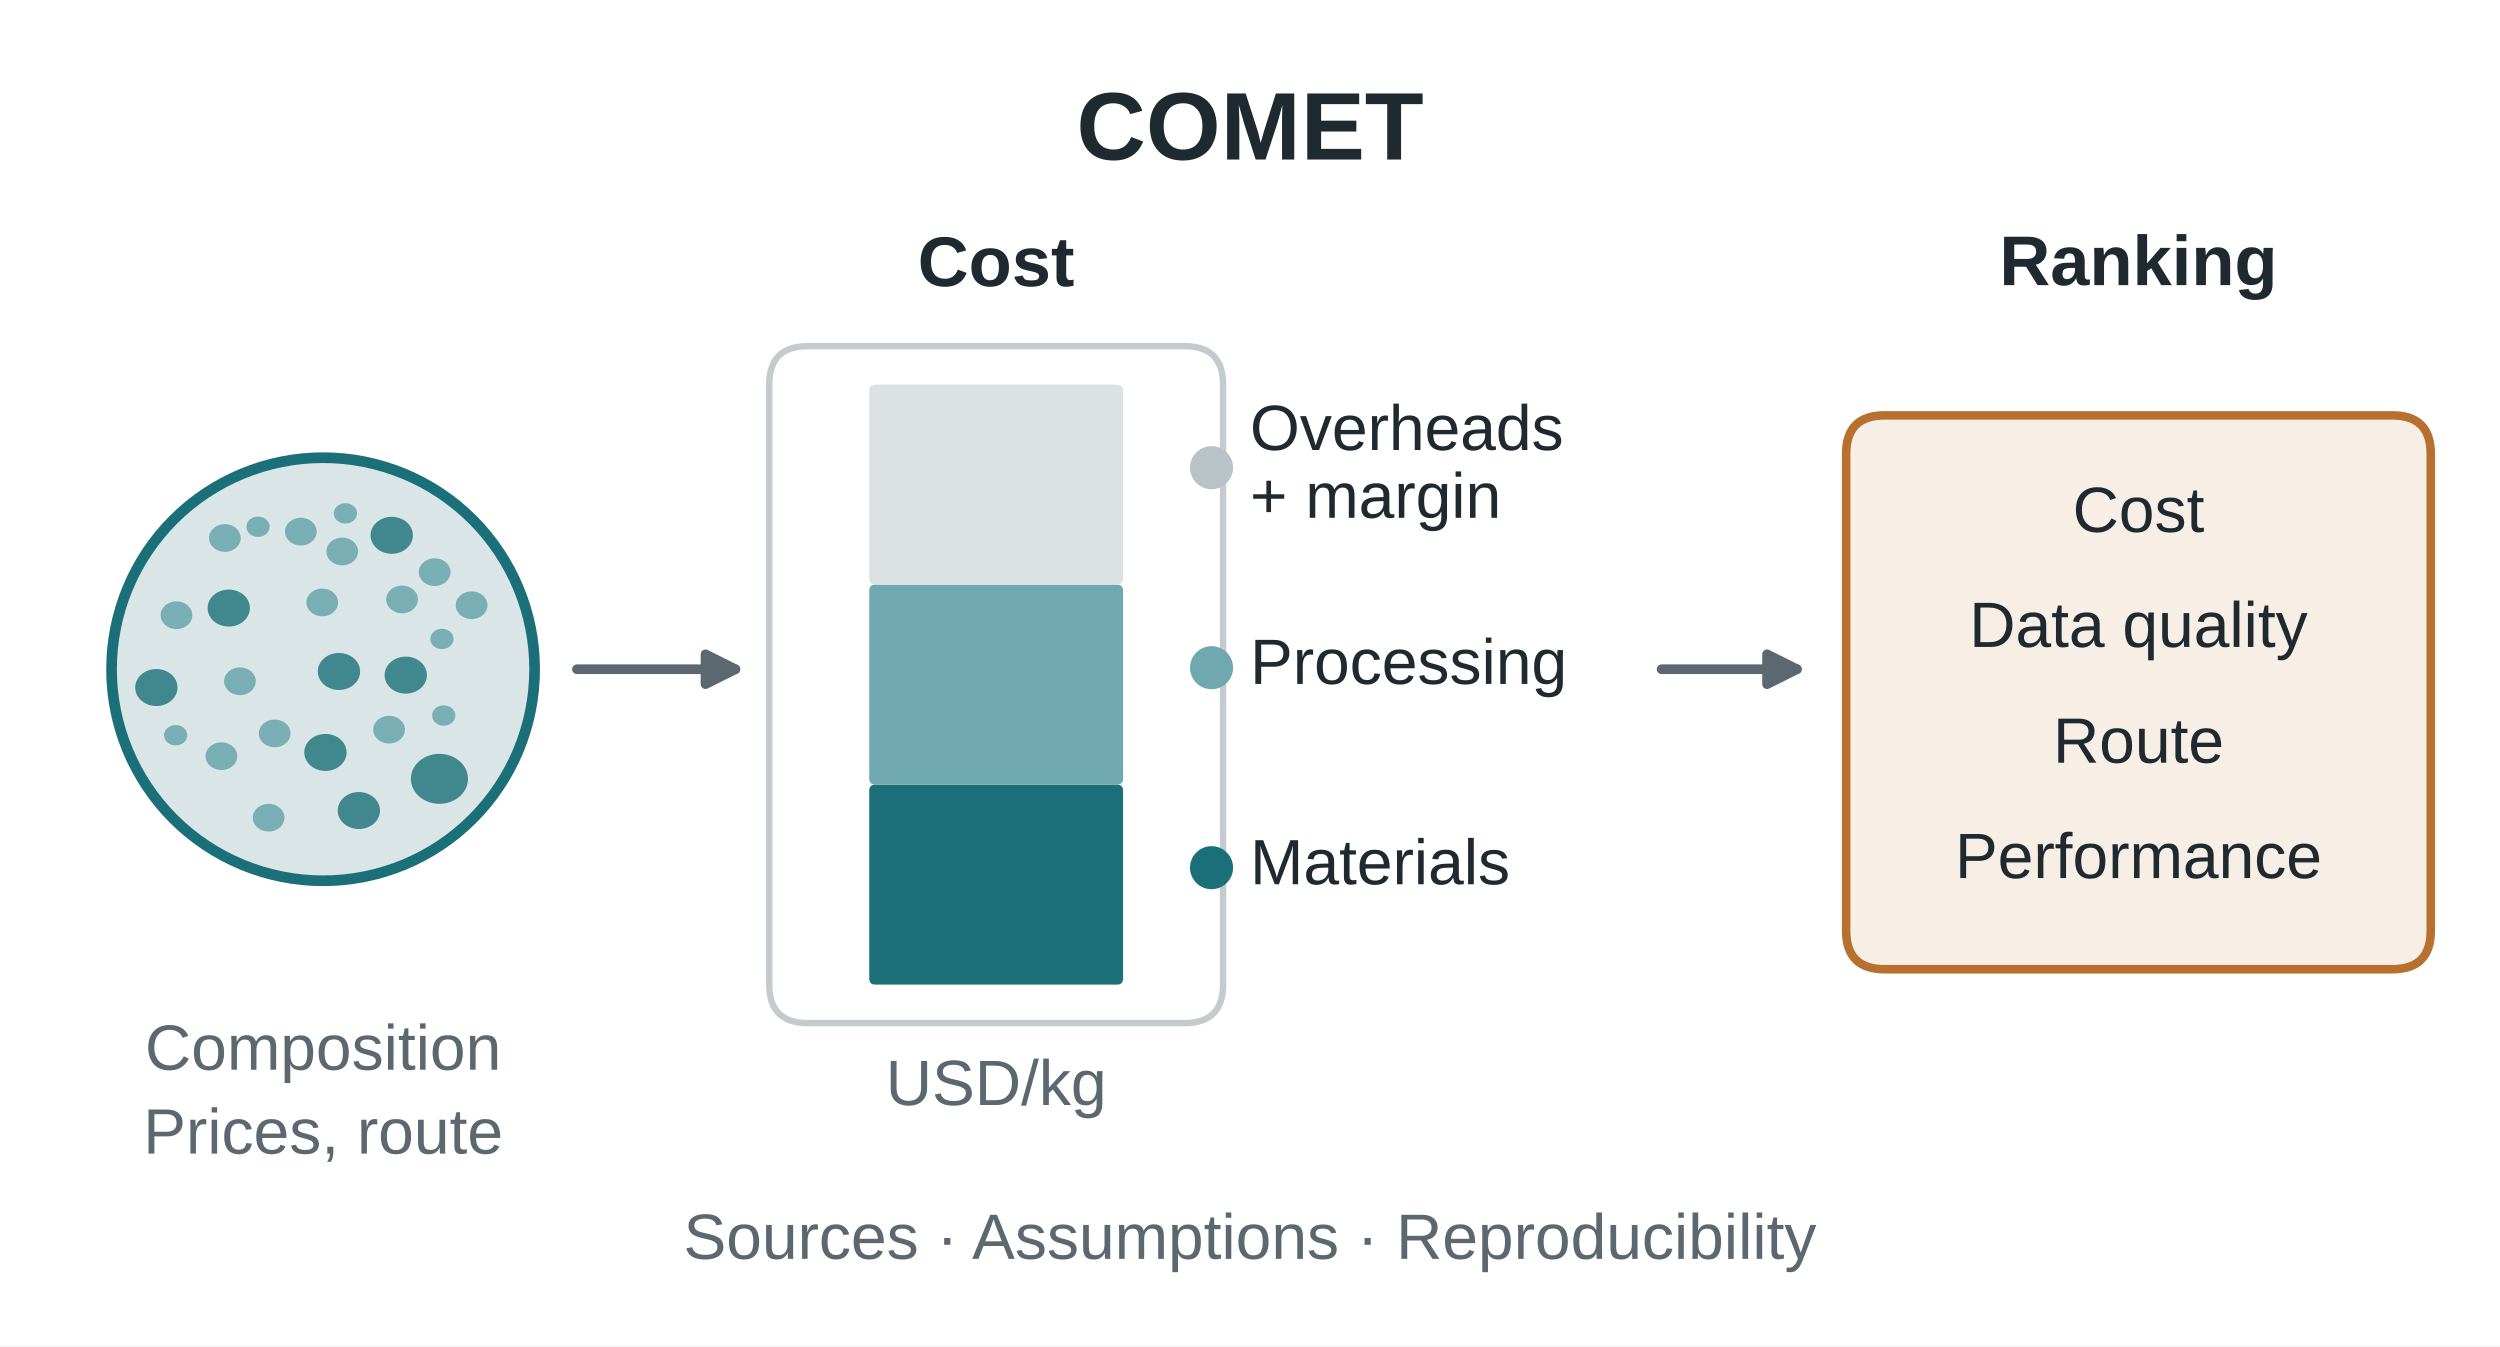
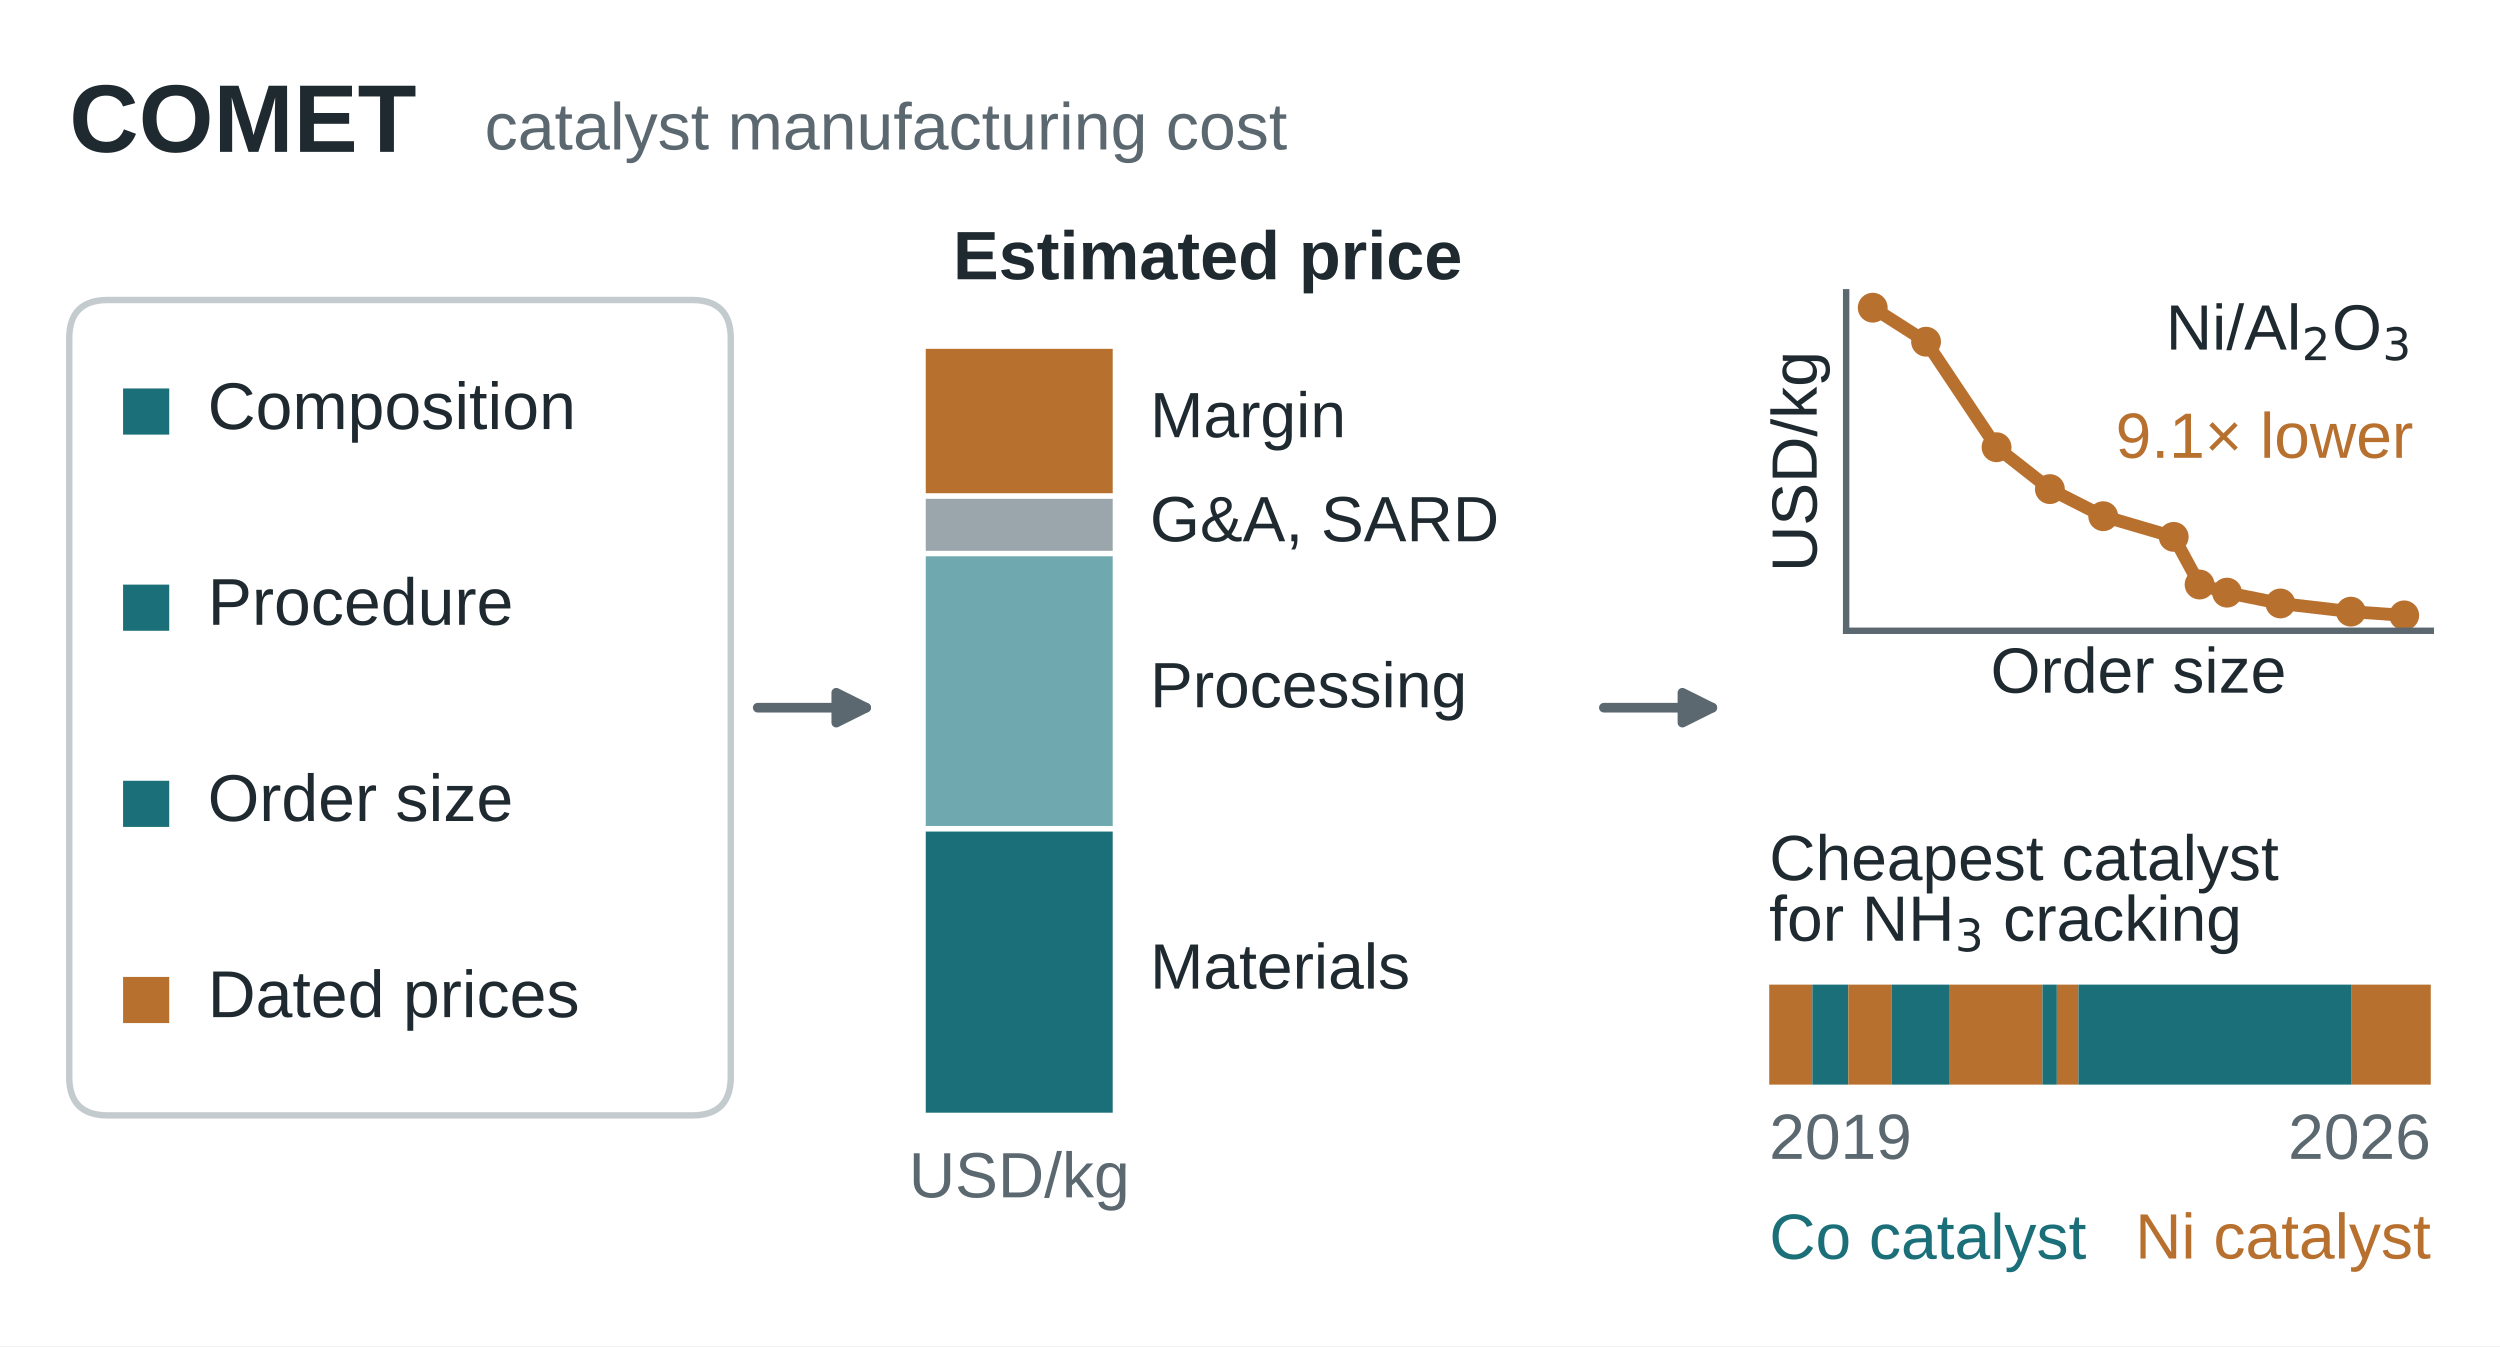
- <svg xmlns="http://www.w3.org/2000/svg" width="234pt" height="126pt" viewBox="0 0 234 126" version="1.1">
+ <svg xmlns="http://www.w3.org/2000/svg" xmlns:xlink="http://www.w3.org/1999/xlink" width="234pt" height="126pt" viewBox="0 0 234 126" version="1.1">
  <defs>
    <style type="text/css">*{stroke-linejoin: round; stroke-linecap: butt}</style>
  </defs>
  <g id="figure_1">
    <g id="patch_1">
      <path d="M 0 126 L 234 126 L 234 0 L 0 0 z " style="fill: #ffffff" />
    </g>
    <g id="axes_1">
      <g id="patch_2">
-         <path d="M 75.6 95.76 L 110.88 95.76 Q 114.48 95.76 114.48 92.16 L 114.48 36 Q 114.48 32.4 110.88 32.4 L 75.6 32.4 Q 72 32.4 72 36 L 72 92.16 Q 72 95.76 75.6 95.76 z " clip-path="url(#pafa074ca18)" style="fill: #ffffff; stroke: #c3cbce; stroke-width: 0.6; stroke-linejoin: miter" />
+         <path d="M 10.08 104.4 L 64.8 104.4 Q 68.4 104.4 68.4 100.8 L 68.4 31.68 Q 68.4 28.08 64.8 28.08 L 10.08 28.08 Q 6.48 28.08 6.48 31.68 L 6.48 100.8 Q 6.48 104.4 10.08 104.4 z " clip-path="url(#pe69bccf116)" style="fill: #ffffff; stroke: #c3cbce; stroke-width: 0.6; stroke-linejoin: miter" />
      </g>
      <g id="patch_3">
-         <path d="M 81.936 92.16 L 104.544 92.16 Q 105.12 92.16 105.12 91.584 L 105.12 74.016 Q 105.12 73.44 104.544 73.44 L 81.936 73.44 Q 81.36 73.44 81.36 74.016 L 81.36 91.584 Q 81.36 92.16 81.936 92.16 z " clip-path="url(#pafa074ca18)" style="fill: #1b6f78" />
+         <path d="M 11.52 40.68 L 15.84 40.68 L 15.84 36.36 L 11.52 36.36 z " clip-path="url(#pe69bccf116)" style="fill: #1b6f78" />
      </g>
      <g id="patch_4">
-         <path d="M 81.936 73.44 L 104.544 73.44 Q 105.12 73.44 105.12 72.864 L 105.12 55.296 Q 105.12 54.72 104.544 54.72 L 81.936 54.72 Q 81.36 54.72 81.36 55.296 L 81.36 72.864 Q 81.36 73.44 81.936 73.44 z " clip-path="url(#pafa074ca18)" style="fill: #6fa8ae" />
+         <path d="M 11.52 59.04 L 15.84 59.04 L 15.84 54.72 L 11.52 54.72 z " clip-path="url(#pe69bccf116)" style="fill: #1b6f78" />
      </g>
      <g id="patch_5">
-         <path d="M 81.936 54.72 L 104.544 54.72 Q 105.12 54.72 105.12 54.144 L 105.12 36.576 Q 105.12 36 104.544 36 L 81.936 36 Q 81.36 36 81.36 36.576 L 81.36 54.144 Q 81.36 54.72 81.936 54.72 z " clip-path="url(#pafa074ca18)" style="fill: #dce2e4" />
+         <path d="M 11.52 77.4 L 15.84 77.4 L 15.84 73.08 L 11.52 73.08 z " clip-path="url(#pe69bccf116)" style="fill: #1b6f78" />
      </g>
      <g id="patch_6">
-         <path d="M 113.4 45.792 C 113.935 45.792 114.447 45.58 114.826 45.202 C 115.204 44.823 115.416 44.311 115.416 43.776 C 115.416 43.241 115.204 42.729 114.826 42.35 C 114.447 41.972 113.935 41.76 113.4 41.76 C 112.865 41.76 112.353 41.972 111.974 42.35 C 111.596 42.729 111.384 43.241 111.384 43.776 C 111.384 44.311 111.596 44.823 111.974 45.202 C 112.353 45.58 112.865 45.792 113.4 45.792 z " clip-path="url(#pafa074ca18)" style="fill: #b9c2c6" />
+         <path d="M 11.52 95.76 L 15.84 95.76 L 15.84 91.44 L 11.52 91.44 z " clip-path="url(#pe69bccf116)" style="fill: #b8702f" />
      </g>
      <g id="patch_7">
-         <path d="M 113.4 64.512 C 113.935 64.512 114.447 64.3 114.826 63.922 C 115.204 63.543 115.416 63.031 115.416 62.496 C 115.416 61.961 115.204 61.449 114.826 61.07 C 114.447 60.692 113.935 60.48 113.4 60.48 C 112.865 60.48 112.353 60.692 111.974 61.07 C 111.596 61.449 111.384 61.961 111.384 62.496 C 111.384 63.031 111.596 63.543 111.974 63.922 C 112.353 64.3 112.865 64.512 113.4 64.512 z " clip-path="url(#pafa074ca18)" style="fill: #6fa8ae" />
+         <path d="M 86.4 104.4 L 104.4 104.4 L 104.4 77.563 L 86.4 77.563 z " clip-path="url(#pe69bccf116)" style="fill: #1b6f78; stroke: #ffffff; stroke-width: 0.5; stroke-linejoin: miter" />
      </g>
      <g id="patch_8">
-         <path d="M 113.4 83.232 C 113.935 83.232 114.447 83.02 114.826 82.642 C 115.204 82.263 115.416 81.751 115.416 81.216 C 115.416 80.681 115.204 80.169 114.826 79.79 C 114.447 79.412 113.935 79.2 113.4 79.2 C 112.865 79.2 112.353 79.412 111.974 79.79 C 111.596 80.169 111.384 80.681 111.384 81.216 C 111.384 81.751 111.596 82.263 111.974 82.642 C 112.353 83.02 112.865 83.232 113.4 83.232 z " clip-path="url(#pafa074ca18)" style="fill: #1b6f78" />
+         <path d="M 86.4 77.563 L 104.4 77.563 L 104.4 51.806 L 86.4 51.806 z " clip-path="url(#pe69bccf116)" style="fill: #6fa8ae; stroke: #ffffff; stroke-width: 0.5; stroke-linejoin: miter" />
      </g>
      <g id="patch_9">
-         <path d="M 176.4 90.72 L 223.92 90.72 Q 227.52 90.72 227.52 87.12 L 227.52 42.48 Q 227.52 38.88 223.92 38.88 L 176.4 38.88 Q 172.8 38.88 172.8 42.48 L 172.8 87.12 Q 172.8 90.72 176.4 90.72 z " clip-path="url(#pafa074ca18)" style="fill: #f7efe6; stroke: #b8702f; stroke-width: 0.8; stroke-linejoin: miter" />
+         <path d="M 86.4 51.806 L 104.4 51.806 L 104.4 46.416 L 86.4 46.416 z " clip-path="url(#pe69bccf116)" style="fill: #9aa6ab; stroke: #ffffff; stroke-width: 0.5; stroke-linejoin: miter" />
      </g>
      <g id="patch_10">
-         <path d="M 54 62.64 Q 61.92 62.64 68.834 62.64 " clip-path="url(#pafa074ca18)" style="fill: none; stroke: #5b6870; stroke-width: 0.9; stroke-linecap: round" />
-         <path d="M 66.034 61.24 L 68.834 62.64 L 66.034 64.04 z " clip-path="url(#pafa074ca18)" style="fill: #5b6870; stroke: #5b6870; stroke-width: 0.9; stroke-linecap: round" />
+         <path d="M 86.4 46.416 L 104.4 46.416 L 104.4 32.4 L 86.4 32.4 z " clip-path="url(#pe69bccf116)" style="fill: #b8702f; stroke: #ffffff; stroke-width: 0.5; stroke-linejoin: miter" />
      </g>
      <g id="patch_11">
-         <path d="M 155.52 62.64 Q 162.36 62.64 168.194 62.64 " clip-path="url(#pafa074ca18)" style="fill: none; stroke: #5b6870; stroke-width: 0.9; stroke-linecap: round" />
-         <path d="M 165.394 61.24 L 168.194 62.64 L 165.394 64.04 z " clip-path="url(#pafa074ca18)" style="fill: #5b6870; stroke: #5b6870; stroke-width: 0.9; stroke-linecap: round" />
+         <path d="M 70.92 66.24 Q 76.5 66.24 81.074 66.24 " clip-path="url(#pe69bccf116)" style="fill: none; stroke: #5b6870; stroke-width: 0.9; stroke-linecap: round" />
+         <path d="M 78.274 64.84 L 81.074 66.24 L 78.274 67.64 z " clip-path="url(#pe69bccf116)" style="fill: #5b6870; stroke: #5b6870; stroke-width: 0.9; stroke-linecap: round" />
      </g>
      <g id="patch_12">
-         <path d="M 30.24 82.44 C 35.491 82.44 40.528 80.354 44.241 76.641 C 47.954 72.928 50.04 67.891 50.04 62.64 C 50.04 57.389 47.954 52.352 44.241 48.639 C 40.528 44.926 35.491 42.84 30.24 42.84 C 24.989 42.84 19.952 44.926 16.239 48.639 C 12.526 52.352 10.44 57.389 10.44 62.64 C 10.44 67.891 12.526 72.928 16.239 76.641 C 19.952 80.354 24.989 82.44 30.24 82.44 z " clip-path="url(#pafa074ca18)" style="fill: #d9e5e7; stroke: #1b6f78; stroke-linejoin: miter" />
+         <path d="M 150.12 66.24 Q 155.7 66.24 160.274 66.24 " clip-path="url(#pe69bccf116)" style="fill: none; stroke: #5b6870; stroke-width: 0.9; stroke-linecap: round" />
+         <path d="M 157.474 64.84 L 160.274 66.24 L 157.474 67.64 z " clip-path="url(#pe69bccf116)" style="fill: #5b6870; stroke: #5b6870; stroke-width: 0.9; stroke-linecap: round" />
+       </g>
+       <g id="patch_13">
+         <path d="M 165.6 101.52 L 169.638 101.52 L 169.638 92.16 L 165.6 92.16 z " clip-path="url(#pe69bccf116)" style="fill: #b8702f" />
+       </g>
+       <g id="patch_14">
+         <path d="M 169.638 101.52 L 173.003 101.52 L 173.003 92.16 L 169.638 92.16 z " clip-path="url(#pe69bccf116)" style="fill: #1b6f78" />
+       </g>
+       <g id="patch_15">
+         <path d="M 173.003 101.52 L 177.042 101.52 L 177.042 92.16 L 173.003 92.16 z " clip-path="url(#pe69bccf116)" style="fill: #b8702f" />
+       </g>
+       <g id="patch_16">
+         <path d="M 177.042 101.52 L 182.426 101.52 L 182.426 92.16 L 177.042 92.16 z " clip-path="url(#pe69bccf116)" style="fill: #1b6f78" />
+       </g>
+       <g id="patch_17">
+         <path d="M 182.426 101.52 L 191.176 101.52 L 191.176 92.16 L 182.426 92.16 z " clip-path="url(#pe69bccf116)" style="fill: #b8702f" />
+       </g>
+       <g id="patch_18">
+         <path d="M 191.176 101.52 L 192.522 101.52 L 192.522 92.16 L 191.176 92.16 z " clip-path="url(#pe69bccf116)" style="fill: #1b6f78" />
+       </g>
+       <g id="patch_19">
+         <path d="M 192.522 101.52 L 194.541 101.52 L 194.541 92.16 L 192.522 92.16 z " clip-path="url(#pe69bccf116)" style="fill: #b8702f" />
+       </g>
+       <g id="patch_20">
+         <path d="M 194.541 101.52 L 220.117 101.52 L 220.117 92.16 L 194.541 92.16 z " clip-path="url(#pe69bccf116)" style="fill: #1b6f78" />
+       </g>
+       <g id="patch_21">
+         <path d="M 220.117 101.52 L 227.52 101.52 L 227.52 92.16 L 220.117 92.16 z " clip-path="url(#pe69bccf116)" style="fill: #b8702f" />
      </g>
      <g id="text_1">
-         <text style="font-weight: 700; font-size: 9px; font-family: 'Arial'; text-anchor: middle; fill: #1f2a30" x="117" y="14.933" transform="rotate(-0 117 14.93297)">COMET</text>
-       </g>
-       <g id="patch_13">
-         <path d="M 36.416 69.595 C 36.81 69.595 37.187 69.458 37.466 69.214 C 37.744 68.971 37.901 68.64 37.901 68.295 C 37.901 67.951 37.744 67.62 37.466 67.377 C 37.187 67.133 36.81 66.996 36.416 66.996 C 36.022 66.996 35.644 67.133 35.366 67.377 C 35.087 67.62 34.931 67.951 34.931 68.295 C 34.931 68.64 35.087 68.971 35.366 69.214 C 35.644 69.458 36.022 69.595 36.416 69.595 z " clip-path="url(#pafa074ca18)" style="fill: #6fa8ae; opacity: 0.9" />
-       </g>
-       <g id="patch_14">
-         <path d="M 16.44 69.769 C 16.729 69.769 17.006 69.669 17.21 69.49 C 17.415 69.311 17.529 69.069 17.529 68.816 C 17.529 68.563 17.415 68.321 17.21 68.142 C 17.006 67.964 16.729 67.863 16.44 67.863 C 16.152 67.863 15.875 67.964 15.67 68.142 C 15.466 68.321 15.351 68.563 15.351 68.816 C 15.351 69.069 15.466 69.311 15.67 69.49 C 15.875 69.669 16.152 69.769 16.44 69.769 z " clip-path="url(#pafa074ca18)" style="fill: #6fa8ae; opacity: 0.9" />
-       </g>
-       <g id="patch_15">
-         <path d="M 36.667 51.837 C 37.192 51.837 37.696 51.655 38.067 51.33 C 38.439 51.005 38.647 50.564 38.647 50.105 C 38.647 49.645 38.439 49.205 38.067 48.88 C 37.696 48.555 37.192 48.372 36.667 48.372 C 36.142 48.372 35.638 48.555 35.267 48.88 C 34.896 49.205 34.687 49.645 34.687 50.105 C 34.687 50.564 34.896 51.005 35.267 51.33 C 35.638 51.655 36.142 51.837 36.667 51.837 z " clip-path="url(#pafa074ca18)" style="fill: #1b6f78; opacity: 0.8" />
-       </g>
-       <g id="patch_16">
-         <path d="M 25.143 77.836 C 25.537 77.836 25.915 77.699 26.193 77.456 C 26.472 77.212 26.628 76.882 26.628 76.537 C 26.628 76.192 26.472 75.862 26.193 75.618 C 25.915 75.375 25.537 75.238 25.143 75.238 C 24.749 75.238 24.372 75.375 24.093 75.618 C 23.815 75.862 23.658 76.192 23.658 76.537 C 23.658 76.882 23.815 77.212 24.093 77.456 C 24.372 77.699 24.749 77.836 25.143 77.836 z " clip-path="url(#pafa074ca18)" style="fill: #6fa8ae; opacity: 0.9" />
-       </g>
-       <g id="patch_17">
-         <path d="M 14.635 66.085 C 15.16 66.085 15.664 65.902 16.035 65.577 C 16.406 65.252 16.615 64.812 16.615 64.352 C 16.615 63.893 16.406 63.452 16.035 63.127 C 15.664 62.802 15.16 62.62 14.635 62.62 C 14.11 62.62 13.606 62.802 13.235 63.127 C 12.863 63.452 12.655 63.893 12.655 64.352 C 12.655 64.812 12.863 65.252 13.235 65.577 C 13.606 65.902 14.11 66.085 14.635 66.085 z " clip-path="url(#pafa074ca18)" style="fill: #1b6f78; opacity: 0.8" />
-       </g>
-       <g id="patch_18">
-         <path d="M 30.164 57.688 C 30.558 57.688 30.936 57.551 31.214 57.307 C 31.493 57.063 31.649 56.733 31.649 56.388 C 31.649 56.044 31.493 55.713 31.214 55.469 C 30.936 55.226 30.558 55.089 30.164 55.089 C 29.77 55.089 29.392 55.226 29.114 55.469 C 28.836 55.713 28.679 56.044 28.679 56.388 C 28.679 56.733 28.836 57.063 29.114 57.307 C 29.392 57.551 29.77 57.688 30.164 57.688 z " clip-path="url(#pafa074ca18)" style="fill: #6fa8ae; opacity: 0.9" />
-       </g>
-       <g id="patch_19">
-         <path d="M 37.634 57.406 C 38.028 57.406 38.405 57.269 38.684 57.025 C 38.962 56.781 39.119 56.451 39.119 56.106 C 39.119 55.762 38.962 55.431 38.684 55.187 C 38.405 54.944 38.028 54.807 37.634 54.807 C 37.24 54.807 36.862 54.944 36.584 55.187 C 36.305 55.431 36.149 55.762 36.149 56.106 C 36.149 56.451 36.305 56.781 36.584 57.025 C 36.862 57.269 37.24 57.406 37.634 57.406 z " clip-path="url(#pafa074ca18)" style="fill: #6fa8ae; opacity: 0.9" />
-       </g>
-       <g id="patch_20">
-         <path d="M 33.59 77.598 C 34.115 77.598 34.619 77.416 34.99 77.091 C 35.361 76.766 35.57 76.325 35.57 75.866 C 35.57 75.406 35.361 74.966 34.99 74.641 C 34.619 74.316 34.115 74.133 33.59 74.133 C 33.065 74.133 32.561 74.316 32.19 74.641 C 31.819 74.966 31.61 75.406 31.61 75.866 C 31.61 76.325 31.819 76.766 32.19 77.091 C 32.561 77.416 33.065 77.598 33.59 77.598 z " clip-path="url(#pafa074ca18)" style="fill: #1b6f78; opacity: 0.8" />
-       </g>
-       <g id="patch_21">
-         <path d="M 20.724 72.079 C 21.117 72.079 21.495 71.942 21.774 71.698 C 22.052 71.454 22.209 71.124 22.209 70.779 C 22.209 70.435 22.052 70.104 21.774 69.86 C 21.495 69.617 21.117 69.48 20.724 69.48 C 20.33 69.48 19.952 69.617 19.674 69.86 C 19.395 70.104 19.239 70.435 19.239 70.779 C 19.239 71.124 19.395 71.454 19.674 71.698 C 19.952 71.942 20.33 72.079 20.724 72.079 z " clip-path="url(#pafa074ca18)" style="fill: #6fa8ae; opacity: 0.9" />
-       </g>
+         <text style="font-weight: 700; font-size: 9px; font-family: 'Arial'; text-anchor: start; fill: #1f2a30" x="6.48" y="14.213" transform="rotate(-0 6.48 14.21297)">COMET</text>
+       </g>
+       <g id="text_2">
+         <text style="font-size: 6.2px; font-family: 'Arial'; text-anchor: start; fill: #5b6870" x="45.36" y="13.988" transform="rotate(-0 45.36 13.98825)">catalyst manufacturing cost</text>
+       </g>
+       <g id="text_3">
+         <text style="font-size: 6.2px; font-family: 'Arial'; text-anchor: start; fill: #1f2a30" x="19.44" y="40.161" transform="rotate(-0 19.44 40.16058)">Composition</text>
+       </g>
+       <g id="text_4">
+         <text style="font-size: 6.2px; font-family: 'Arial'; text-anchor: start; fill: #1f2a30" x="19.44" y="58.483" transform="rotate(-0 19.44 58.4828)">Procedure</text>
+       </g>
+       <g id="text_5">
+         <text style="font-size: 6.2px; font-family: 'Arial'; text-anchor: start; fill: #1f2a30" x="19.44" y="76.843" transform="rotate(-0 19.44 76.8428)">Order size</text>
+       </g>
+       <g id="text_6">
+         <text style="font-size: 6.2px; font-family: 'Arial'; text-anchor: start; fill: #1f2a30" x="19.44" y="95.203" transform="rotate(-0 19.44 95.2028)">Dated prices</text>
+       </g>
+       <g id="text_7">
+         <text style="font-size: 6px; font-family: 'Arial'; text-anchor: start; fill: #1f2a30" x="107.64" y="92.532" transform="rotate(-0 107.64 92.53246)">Materials</text>
+       </g>
+       <g id="text_8">
+         <text style="font-size: 6px; font-family: 'Arial'; text-anchor: start; fill: #1f2a30" x="107.64" y="66.2" transform="rotate(-0 107.64 66.20028)">Processing</text>
+       </g>
+       <g id="text_9">
+         <text style="font-size: 6px; font-family: 'Arial'; text-anchor: start; fill: #1f2a30" x="107.64" y="50.662" transform="rotate(-0 107.64 50.66195)">G&amp;A, SARD</text>
+       </g>
+       <g id="text_10">
+         <text style="font-size: 6px; font-family: 'Arial'; text-anchor: start; fill: #1f2a30" x="107.64" y="40.924" transform="rotate(-0 107.64 40.92381)">Margin</text>
+       </g>
+       <g id="text_11">
+         <text style="font-weight: 700; font-size: 6.4px; font-family: 'Arial'; text-anchor: middle; fill: #1f2a30" x="113.04" y="26.139" transform="rotate(-0 113.04 26.139)">Estimated price</text>
+       </g>
+       <g id="text_12">
+         <text style="font-size: 6px; font-family: 'Arial'; text-anchor: middle; fill: #5b6870" x="95.4" y="112.073" transform="rotate(-0 95.4 112.0725)">USD/kg</text>
+       </g>
+       <g id="text_13">
+         <text style="font-size: 6px; font-family: 'Arial'; fill: #1f2a30" transform="translate(165.6 82.38019)">Cheapest catalyst</text>
+         <g style="fill: #1f2a30" transform="translate(165.6 88.68)">
+           <text>
+             <tspan x="0" y="-0.625" style="font-size: 6px; font-family: 'Arial'; fill: #1f2a30">f</tspan>
+             <tspan x="1.667" y="-0.625" style="font-size: 6px; font-family: 'Arial'; fill: #1f2a30">o</tspan>
+             <tspan x="5.004" y="-0.625" style="font-size: 6px; font-family: 'Arial'; fill: #1f2a30">r</tspan>
+             <tspan x="7.002" y="-0.625" style="font-size: 6px; font-family: 'Arial'; fill: #1f2a30"> </tspan>
+             <tspan x="8.669" y="-0.625" style="font-size: 6px; font-family: 'Arial'; fill: #1f2a30">N</tspan>
+             <tspan x="13.002" y="-0.625" style="font-size: 6px; font-family: 'Arial'; fill: #1f2a30">H</tspan>
+             <tspan x="20.229" y="-0.625" style="font-size: 6px; font-family: 'Arial'; fill: #1f2a30"> </tspan>
+             <tspan x="21.896" y="-0.625" style="font-size: 6px; font-family: 'Arial'; fill: #1f2a30">c</tspan>
+             <tspan x="24.896" y="-0.625" style="font-size: 6px; font-family: 'Arial'; fill: #1f2a30">r</tspan>
+             <tspan x="26.894" y="-0.625" style="font-size: 6px; font-family: 'Arial'; fill: #1f2a30">a</tspan>
+             <tspan x="30.231" y="-0.625" style="font-size: 6px; font-family: 'Arial'; fill: #1f2a30">c</tspan>
+             <tspan x="33.231" y="-0.625" style="font-size: 6px; font-family: 'Arial'; fill: #1f2a30">k</tspan>
+             <tspan x="36.231" y="-0.625" style="font-size: 6px; font-family: 'Arial'; fill: #1f2a30">i</tspan>
+             <tspan x="37.564" y="-0.625" style="font-size: 6px; font-family: 'Arial'; fill: #1f2a30">n</tspan>
+             <tspan x="40.9" y="-0.625" style="font-size: 6px; font-family: 'Arial'; fill: #1f2a30">g</tspan>
+             <tspan x="17.392" y="0.359" style="font-size: 4.2px; font-family: 'DejaVu Sans'; fill: #1f2a30">3</tspan>
+           </text>
+         </g>
+       </g>
+       <g id="text_14">
+         <text style="font-size: 6px; font-family: 'Arial'; text-anchor: start; fill: #5b6870" x="165.6" y="108.471" transform="rotate(-0 165.6 108.4711)">2019</text>
+       </g>
+       <g id="text_15">
+         <text style="font-size: 6px; font-family: 'Arial'; text-anchor: end; fill: #5b6870" x="227.52" y="108.471" transform="rotate(-0 227.52 108.4711)">2026</text>
+       </g>
+       <g id="text_16">
+         <text style="font-size: 6px; font-family: 'Arial'; text-anchor: start; fill: #1b6f78" x="165.6" y="117.832" transform="rotate(-0 165.6 117.8325)">Co catalyst</text>
+       </g>
+       <g id="text_17">
+         <text style="font-size: 6px; font-family: 'Arial'; text-anchor: end; fill: #b8702f" x="227.52" y="117.796" transform="rotate(-0 227.52 117.7959)">Ni catalyst</text>
+       </g>
+     </g>
+     <g id="axes_2">
      <g id="patch_22">
-         <path d="M 16.517 58.884 C 16.911 58.884 17.289 58.747 17.567 58.503 C 17.846 58.26 18.002 57.929 18.002 57.584 C 18.002 57.24 17.846 56.909 17.567 56.666 C 17.289 56.422 16.911 56.285 16.517 56.285 C 16.123 56.285 15.746 56.422 15.467 56.666 C 15.189 56.909 15.032 57.24 15.032 57.584 C 15.032 57.929 15.189 58.26 15.467 58.503 C 15.746 58.747 16.123 58.884 16.517 58.884 z " clip-path="url(#pafa074ca18)" style="fill: #6fa8ae; opacity: 0.9" />
+         <path d="M 172.8 59.04 L 227.52 59.04 L 227.52 27.36 L 172.8 27.36 z " style="fill: #ffffff" />
+       </g>
+       <g id="matplotlib.axis_1">
+         <g id="text_18">
+           <text style="font-size: 6px; font-family: 'Arial'; text-anchor: middle; fill: #1f2a30" x="200.16" y="64.835" transform="rotate(-0 200.16 64.83469)">Order size</text>
+         </g>
+       </g>
+       <g id="matplotlib.axis_2">
+         <g id="text_19">
+           <text style="font-size: 6px; font-family: 'Arial'; text-anchor: middle; fill: #1f2a30" x="170.037" y="43.2" transform="rotate(-90 170.0372 43.2)">USD/kg</text>
+         </g>
+       </g>
+       <g id="line2d_1">
+         <path d="M 175.287 28.8 L 180.279 31.985 L 186.877 41.861 L 191.869 45.781 L 196.861 48.316 L 203.459 50.251 L 205.882 54.711 L 208.451 55.471 L 213.443 56.484 L 220.041 57.251 L 225.033 57.6 " clip-path="url(#pcb45797823)" style="fill: none; stroke: #b8702f; stroke-width: 1.2; stroke-linecap: square" />
+         <defs>
+           <path id="m8d6dfe38dd" d="M 0 0.9 C 0.239 0.9 0.468 0.805 0.636 0.636 C 0.805 0.468 0.9 0.239 0.9 0 C 0.9 -0.239 0.805 -0.468 0.636 -0.636 C 0.468 -0.805 0.239 -0.9 0 -0.9 C -0.239 -0.9 -0.468 -0.805 -0.636 -0.636 C -0.805 -0.468 -0.9 -0.239 -0.9 0 C -0.9 0.239 -0.805 0.468 -0.636 0.636 C -0.468 0.805 -0.239 0.9 0 0.9 z " style="stroke: #b8702f" />
+         </defs>
+         <g clip-path="url(#pcb45797823)">
+           <use xlink:href="#m8d6dfe38dd" x="175.287" y="28.8" style="fill: #b8702f; stroke: #b8702f" />
+           <use xlink:href="#m8d6dfe38dd" x="180.279" y="31.985" style="fill: #b8702f; stroke: #b8702f" />
+           <use xlink:href="#m8d6dfe38dd" x="186.877" y="41.861" style="fill: #b8702f; stroke: #b8702f" />
+           <use xlink:href="#m8d6dfe38dd" x="191.869" y="45.781" style="fill: #b8702f; stroke: #b8702f" />
+           <use xlink:href="#m8d6dfe38dd" x="196.861" y="48.316" style="fill: #b8702f; stroke: #b8702f" />
+           <use xlink:href="#m8d6dfe38dd" x="203.459" y="50.251" style="fill: #b8702f; stroke: #b8702f" />
+           <use xlink:href="#m8d6dfe38dd" x="205.882" y="54.711" style="fill: #b8702f; stroke: #b8702f" />
+           <use xlink:href="#m8d6dfe38dd" x="208.451" y="55.471" style="fill: #b8702f; stroke: #b8702f" />
+           <use xlink:href="#m8d6dfe38dd" x="213.443" y="56.484" style="fill: #b8702f; stroke: #b8702f" />
+           <use xlink:href="#m8d6dfe38dd" x="220.041" y="57.251" style="fill: #b8702f; stroke: #b8702f" />
+           <use xlink:href="#m8d6dfe38dd" x="225.033" y="57.6" style="fill: #b8702f; stroke: #b8702f" />
+         </g>
      </g>
      <g id="patch_23">
-         <path d="M 31.725 64.582 C 32.25 64.582 32.754 64.399 33.125 64.074 C 33.497 63.749 33.705 63.308 33.705 62.849 C 33.705 62.39 33.497 61.949 33.125 61.624 C 32.754 61.299 32.25 61.117 31.725 61.117 C 31.2 61.117 30.697 61.299 30.325 61.624 C 29.954 61.949 29.745 62.39 29.745 62.849 C 29.745 63.308 29.954 63.749 30.325 64.074 C 30.697 64.399 31.2 64.582 31.725 64.582 z " clip-path="url(#pafa074ca18)" style="fill: #1b6f78; opacity: 0.8" />
+         <path d="M 172.8 59.04 L 172.8 27.36 " style="fill: none; stroke: #5b6870; stroke-width: 0.6; stroke-linejoin: miter; stroke-linecap: square" />
      </g>
      <g id="patch_24">
-         <path d="M 37.978 64.925 C 38.504 64.925 39.007 64.742 39.379 64.417 C 39.75 64.093 39.958 63.652 39.958 63.192 C 39.958 62.733 39.75 62.292 39.379 61.967 C 39.007 61.642 38.504 61.46 37.978 61.46 C 37.453 61.46 36.95 61.642 36.578 61.967 C 36.207 62.292 35.998 62.733 35.998 63.192 C 35.998 63.652 36.207 64.093 36.578 64.417 C 36.95 64.742 37.453 64.925 37.978 64.925 z " clip-path="url(#pafa074ca18)" style="fill: #1b6f78; opacity: 0.8" />
-       </g>
-       <g id="patch_25">
-         <path d="M 44.141 57.947 C 44.535 57.947 44.913 57.81 45.191 57.566 C 45.47 57.323 45.626 56.992 45.626 56.648 C 45.626 56.303 45.47 55.972 45.191 55.729 C 44.913 55.485 44.535 55.348 44.141 55.348 C 43.747 55.348 43.37 55.485 43.091 55.729 C 42.813 55.972 42.656 56.303 42.656 56.648 C 42.656 56.992 42.813 57.323 43.091 57.566 C 43.37 57.81 43.747 57.947 44.141 57.947 z " clip-path="url(#pafa074ca18)" style="fill: #6fa8ae; opacity: 0.9" />
-       </g>
-       <g id="patch_26">
-         <path d="M 30.46 72.16 C 30.985 72.16 31.488 71.978 31.86 71.653 C 32.231 71.328 32.44 70.887 32.44 70.428 C 32.44 69.968 32.231 69.528 31.86 69.203 C 31.488 68.878 30.985 68.695 30.46 68.695 C 29.935 68.695 29.431 68.878 29.06 69.203 C 28.688 69.528 28.48 69.968 28.48 70.428 C 28.48 70.887 28.688 71.328 29.06 71.653 C 29.431 71.978 29.935 72.16 30.46 72.16 z " clip-path="url(#pafa074ca18)" style="fill: #1b6f78; opacity: 0.8" />
-       </g>
-       <g id="patch_27">
-         <path d="M 41.131 75.237 C 41.839 75.237 42.519 74.991 43.021 74.552 C 43.522 74.113 43.804 73.518 43.804 72.898 C 43.804 72.278 43.522 71.683 43.021 71.244 C 42.519 70.806 41.839 70.559 41.131 70.559 C 40.422 70.559 39.742 70.806 39.24 71.244 C 38.739 71.683 38.458 72.278 38.458 72.898 C 38.458 73.518 38.739 74.113 39.24 74.552 C 39.742 74.991 40.422 75.237 41.131 75.237 z " clip-path="url(#pafa074ca18)" style="fill: #1b6f78; opacity: 0.8" />
-       </g>
-       <g id="patch_28">
-         <path d="M 22.458 65.066 C 22.852 65.066 23.229 64.929 23.508 64.685 C 23.786 64.442 23.943 64.111 23.943 63.767 C 23.943 63.422 23.786 63.091 23.508 62.848 C 23.229 62.604 22.852 62.467 22.458 62.467 C 22.064 62.467 21.686 62.604 21.408 62.848 C 21.129 63.091 20.973 63.422 20.973 63.767 C 20.973 64.111 21.129 64.442 21.408 64.685 C 21.686 64.929 22.064 65.066 22.458 65.066 z " clip-path="url(#pafa074ca18)" style="fill: #6fa8ae; opacity: 0.9" />
-       </g>
-       <g id="patch_29">
-         <path d="M 41.534 67.926 C 41.823 67.926 42.1 67.826 42.304 67.647 C 42.508 67.469 42.623 67.226 42.623 66.974 C 42.623 66.721 42.508 66.478 42.304 66.3 C 42.1 66.121 41.823 66.021 41.534 66.021 C 41.245 66.021 40.968 66.121 40.764 66.3 C 40.56 66.478 40.445 66.721 40.445 66.974 C 40.445 67.226 40.56 67.469 40.764 67.647 C 40.968 67.826 41.245 67.926 41.534 67.926 z " clip-path="url(#pafa074ca18)" style="fill: #6fa8ae; opacity: 0.9" />
-       </g>
-       <g id="patch_30">
-         <path d="M 25.711 69.945 C 26.105 69.945 26.483 69.808 26.761 69.564 C 27.04 69.32 27.196 68.99 27.196 68.645 C 27.196 68.301 27.04 67.97 26.761 67.726 C 26.483 67.483 26.105 67.346 25.711 67.346 C 25.317 67.346 24.939 67.483 24.661 67.726 C 24.383 67.97 24.226 68.301 24.226 68.645 C 24.226 68.99 24.383 69.32 24.661 69.564 C 24.939 69.808 25.317 69.945 25.711 69.945 z " clip-path="url(#pafa074ca18)" style="fill: #6fa8ae; opacity: 0.9" />
-       </g>
-       <g id="patch_31">
-         <path d="M 21.047 51.655 C 21.441 51.655 21.819 51.518 22.098 51.274 C 22.376 51.031 22.532 50.7 22.532 50.356 C 22.532 50.011 22.376 49.68 22.098 49.437 C 21.819 49.193 21.441 49.056 21.047 49.056 C 20.654 49.056 20.276 49.193 19.997 49.437 C 19.719 49.68 19.562 50.011 19.562 50.356 C 19.562 50.7 19.719 51.031 19.997 51.274 C 20.276 51.518 20.654 51.655 21.047 51.655 z " clip-path="url(#pafa074ca18)" style="fill: #6fa8ae; opacity: 0.9" />
-       </g>
-       <g id="patch_32">
-         <path d="M 41.363 60.756 C 41.652 60.756 41.929 60.656 42.133 60.477 C 42.337 60.298 42.452 60.056 42.452 59.803 C 42.452 59.55 42.337 59.308 42.133 59.129 C 41.929 58.951 41.652 58.85 41.363 58.85 C 41.074 58.85 40.797 58.951 40.593 59.129 C 40.389 59.308 40.274 59.55 40.274 59.803 C 40.274 60.056 40.389 60.298 40.593 60.477 C 40.797 60.656 41.074 60.756 41.363 60.756 z " clip-path="url(#pafa074ca18)" style="fill: #6fa8ae; opacity: 0.9" />
-       </g>
-       <g id="patch_33">
-         <path d="M 32.03 52.92 C 32.423 52.92 32.801 52.783 33.08 52.539 C 33.358 52.295 33.515 51.965 33.515 51.62 C 33.515 51.276 33.358 50.945 33.08 50.701 C 32.801 50.458 32.423 50.321 32.03 50.321 C 31.636 50.321 31.258 50.458 30.98 50.701 C 30.701 50.945 30.545 51.276 30.545 51.62 C 30.545 51.965 30.701 52.295 30.98 52.539 C 31.258 52.783 31.636 52.92 32.03 52.92 z " clip-path="url(#pafa074ca18)" style="fill: #6fa8ae; opacity: 0.9" />
-       </g>
-       <g id="patch_34">
-         <path d="M 28.156 51.059 C 28.55 51.059 28.928 50.922 29.206 50.678 C 29.485 50.435 29.641 50.104 29.641 49.759 C 29.641 49.415 29.485 49.084 29.206 48.841 C 28.928 48.597 28.55 48.46 28.156 48.46 C 27.762 48.46 27.385 48.597 27.106 48.841 C 26.828 49.084 26.671 49.415 26.671 49.759 C 26.671 50.104 26.828 50.435 27.106 50.678 C 27.385 50.922 27.762 51.059 28.156 51.059 z " clip-path="url(#pafa074ca18)" style="fill: #6fa8ae; opacity: 0.9" />
-       </g>
-       <g id="patch_35">
-         <path d="M 24.15 50.256 C 24.439 50.256 24.716 50.155 24.92 49.977 C 25.124 49.798 25.239 49.556 25.239 49.303 C 25.239 49.05 25.124 48.808 24.92 48.629 C 24.716 48.45 24.439 48.35 24.15 48.35 C 23.861 48.35 23.584 48.45 23.38 48.629 C 23.176 48.808 23.061 49.05 23.061 49.303 C 23.061 49.556 23.176 49.798 23.38 49.977 C 23.584 50.155 23.861 50.256 24.15 50.256 z " clip-path="url(#pafa074ca18)" style="fill: #6fa8ae; opacity: 0.9" />
-       </g>
-       <g id="patch_36">
-         <path d="M 40.684 54.851 C 41.078 54.851 41.456 54.714 41.734 54.471 C 42.013 54.227 42.169 53.897 42.169 53.552 C 42.169 53.207 42.013 52.877 41.734 52.633 C 41.456 52.39 41.078 52.253 40.684 52.253 C 40.291 52.253 39.913 52.39 39.634 52.633 C 39.356 52.877 39.199 53.207 39.199 53.552 C 39.199 53.897 39.356 54.227 39.634 54.471 C 39.913 54.714 40.291 54.851 40.684 54.851 z " clip-path="url(#pafa074ca18)" style="fill: #6fa8ae; opacity: 0.9" />
-       </g>
-       <g id="patch_37">
-         <path d="M 21.411 58.647 C 21.936 58.647 22.44 58.465 22.811 58.14 C 23.183 57.815 23.391 57.374 23.391 56.915 C 23.391 56.455 23.183 56.014 22.811 55.689 C 22.44 55.365 21.936 55.182 21.411 55.182 C 20.886 55.182 20.382 55.365 20.011 55.689 C 19.64 56.014 19.431 56.455 19.431 56.915 C 19.431 57.374 19.64 57.815 20.011 58.14 C 20.382 58.465 20.886 58.647 21.411 58.647 z " clip-path="url(#pafa074ca18)" style="fill: #1b6f78; opacity: 0.8" />
-       </g>
-       <g id="patch_38">
-         <path d="M 32.33 49.005 C 32.619 49.005 32.896 48.905 33.1 48.726 C 33.305 48.547 33.419 48.305 33.419 48.052 C 33.419 47.8 33.305 47.557 33.1 47.378 C 32.896 47.2 32.619 47.099 32.33 47.099 C 32.041 47.099 31.764 47.2 31.56 47.378 C 31.356 47.557 31.241 47.8 31.241 48.052 C 31.241 48.305 31.356 48.547 31.56 48.726 C 31.764 48.905 32.041 49.005 32.33 49.005 z " clip-path="url(#pafa074ca18)" style="fill: #6fa8ae; opacity: 0.9" />
-       </g>
-       <g id="text_2">
-         <text style="font-size: 6px; font-family: 'Arial'; fill: #5b6870" transform="translate(13.56656 100.1278)">Composition</text>
-         <text style="font-size: 6px; font-family: 'Arial'; fill: #5b6870" transform="translate(13.40109 107.9771)">Prices, route</text>
-       </g>
-       <g id="text_3">
-         <text style="font-size: 6px; font-family: 'Arial'; fill: #1f2a30" transform="translate(117 42.11888)">Overheads</text>
-         <text style="font-size: 6px; font-family: 'Arial'; fill: #1f2a30" transform="translate(117 48.465)">+ margin</text>
-       </g>
-       <g id="text_4">
-         <text style="font-size: 6px; font-family: 'Arial'; text-anchor: start; fill: #1f2a30" x="117" y="64.012" transform="rotate(-0 117 64.01194)">Processing</text>
-       </g>
-       <g id="text_5">
-         <text style="font-size: 6px; font-family: 'Arial'; text-anchor: start; fill: #1f2a30" x="117" y="82.767" transform="rotate(-0 117 82.76709)">Materials</text>
-       </g>
-       <g id="text_6">
-         <text style="font-weight: 700; font-size: 6.6px; font-family: 'Arial'; text-anchor: middle; fill: #1f2a30" x="93.24" y="26.778" transform="rotate(-0 93.24 26.77753)">Cost</text>
-       </g>
-       <g id="text_7">
-         <text style="font-size: 6px; font-family: 'Arial'; text-anchor: middle; fill: #5b6870" x="93.24" y="103.433" transform="rotate(-0 93.24 103.4325)">USD/kg</text>
-       </g>
-       <g id="text_8">
-         <text style="font-weight: 700; font-size: 6.6px; font-family: 'Arial'; text-anchor: middle; fill: #1f2a30" x="200.16" y="26.691" transform="rotate(-0 200.16 26.69091)">Ranking</text>
-       </g>
-       <g id="text_9">
-         <text style="font-size: 6px; font-family: 'Arial'; text-anchor: middle; fill: #1f2a30" x="200.16" y="49.791" transform="rotate(-0 200.16 49.79109)">Cost</text>
-       </g>
-       <g id="text_10">
-         <text style="font-size: 6px; font-family: 'Arial'; text-anchor: middle; fill: #1f2a30" x="200.16" y="60.556" transform="rotate(-0 200.16 60.55594)">Data quality</text>
-       </g>
-       <g id="text_11">
-         <text style="font-size: 6px; font-family: 'Arial'; text-anchor: middle; fill: #1f2a30" x="200.16" y="71.391" transform="rotate(-0 200.16 71.39109)">Route</text>
-       </g>
-       <g id="text_12">
-         <text style="font-size: 6px; font-family: 'Arial'; text-anchor: middle; fill: #1f2a30" x="200.16" y="82.191" transform="rotate(-0 200.16 82.19109)">Performance</text>
-       </g>
-       <g id="text_13">
-         <text style="font-size: 6px; font-family: 'Arial'; text-anchor: middle; fill: #5b6870" x="117" y="117.832" transform="rotate(-0 117 117.8325)">Sources · Assumptions · Reproducibility</text>
+         <path d="M 172.8 59.04 L 227.52 59.04 " style="fill: none; stroke: #5b6870; stroke-width: 0.6; stroke-linejoin: miter; stroke-linecap: square" />
+       </g>
+       <g id="text_20">
+         <g style="fill: #1f2a30" transform="translate(202.7184 33.34629)">
+           <text>
+             <tspan x="0" y="-0.625" style="font-size: 6px; font-family: 'Arial'; fill: #1f2a30">N</tspan>
+             <tspan x="4.333" y="-0.625" style="font-size: 6px; font-family: 'Arial'; fill: #1f2a30">i</tspan>
+             <tspan x="5.666" y="-0.625" style="font-size: 6px; font-family: 'Arial'; fill: #1f2a30">/</tspan>
+             <tspan x="7.333" y="-0.625" style="font-size: 6px; font-family: 'Arial'; fill: #1f2a30">A</tspan>
+             <tspan x="11.335" y="-0.625" style="font-size: 6px; font-family: 'Arial'; fill: #1f2a30">l</tspan>
+             <tspan x="15.562" y="-0.625" style="font-size: 6px; font-family: 'Arial'; fill: #1f2a30">O</tspan>
+             <tspan x="12.725" y="0.359" style="font-size: 4.2px; font-family: 'DejaVu Sans'; fill: #1f2a30">2</tspan>
+             <tspan x="20.286" y="0.359" style="font-size: 4.2px; font-family: 'DejaVu Sans'; fill: #1f2a30">3</tspan>
+           </text>
+         </g>
+       </g>
+       <g id="text_21">
+         <text style="font-size: 6px; font-family: 'Arial'; text-anchor: end; fill: #b8702f" x="225.878" y="42.85" transform="rotate(-0 225.8784 42.85029)">9.1× lower</text>
      </g>
    </g>
  </g>
  <defs>
-     <clipPath id="pafa074ca18">
+     <clipPath id="pe69bccf116">
      <rect x="0" y="0" width="234" height="126" />
+     </clipPath>
+     <clipPath id="pcb45797823">
+       <rect x="172.8" y="27.36" width="54.72" height="31.68" />
    </clipPath>
  </defs>
</svg>
